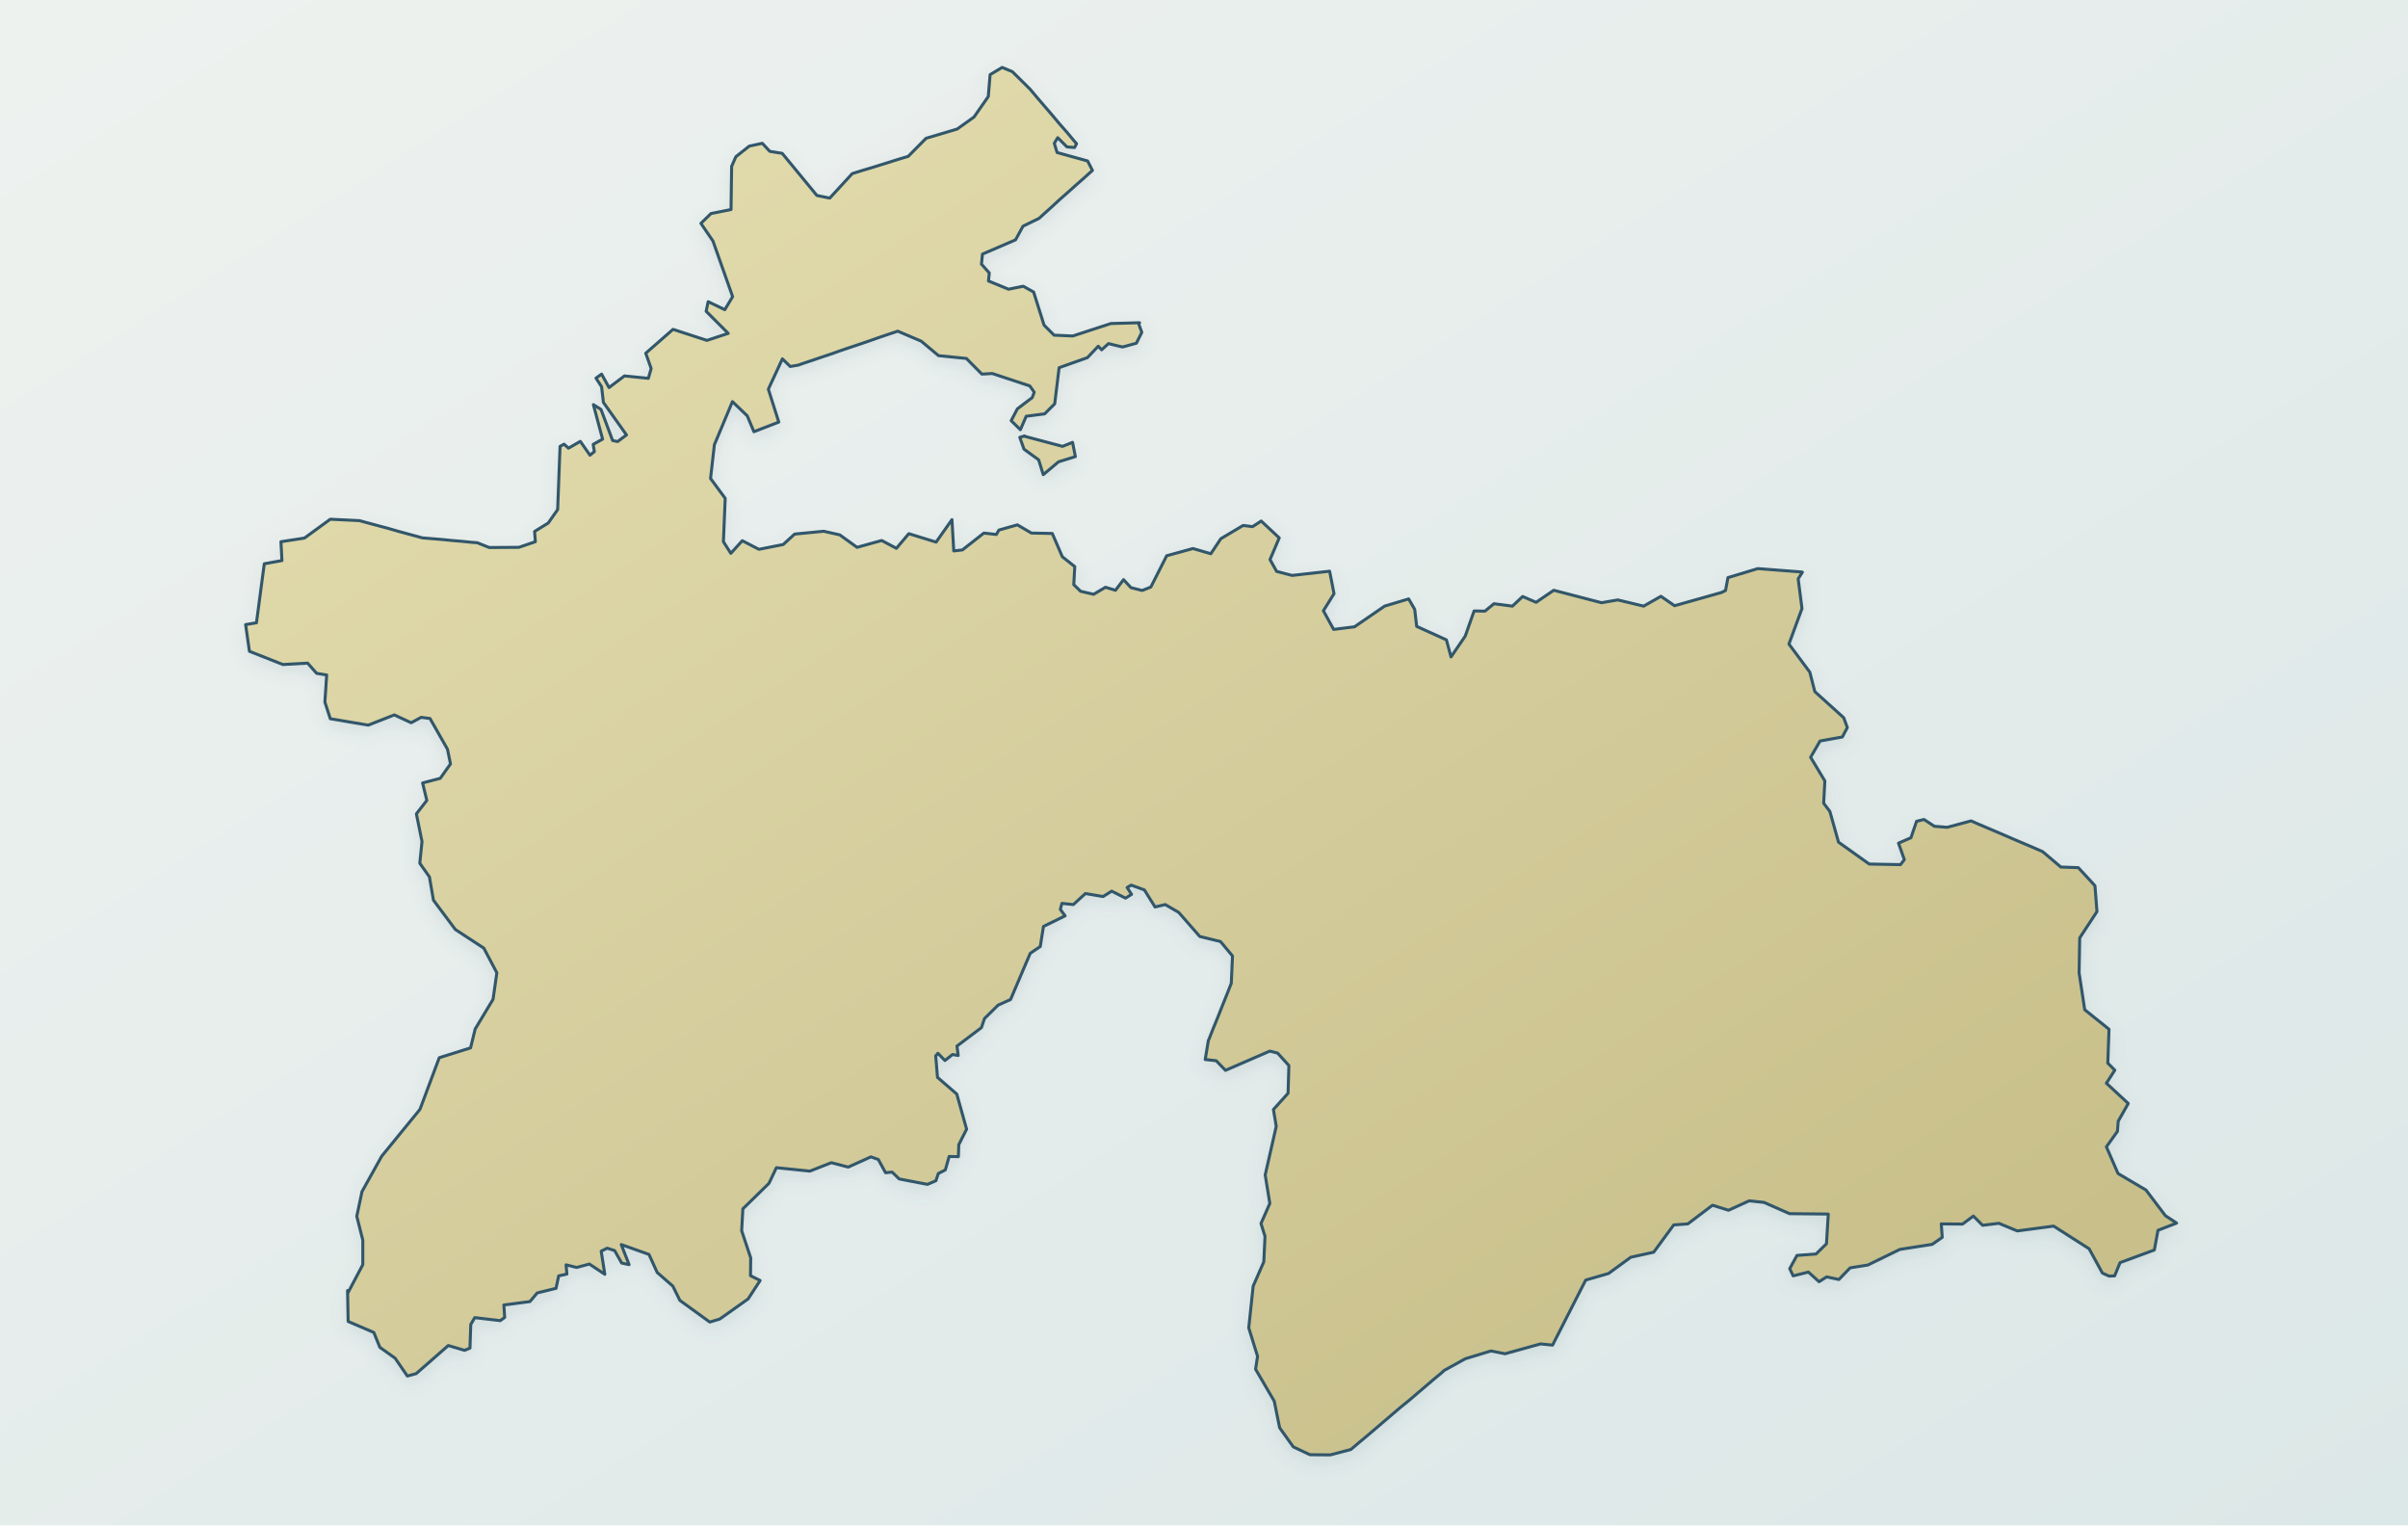
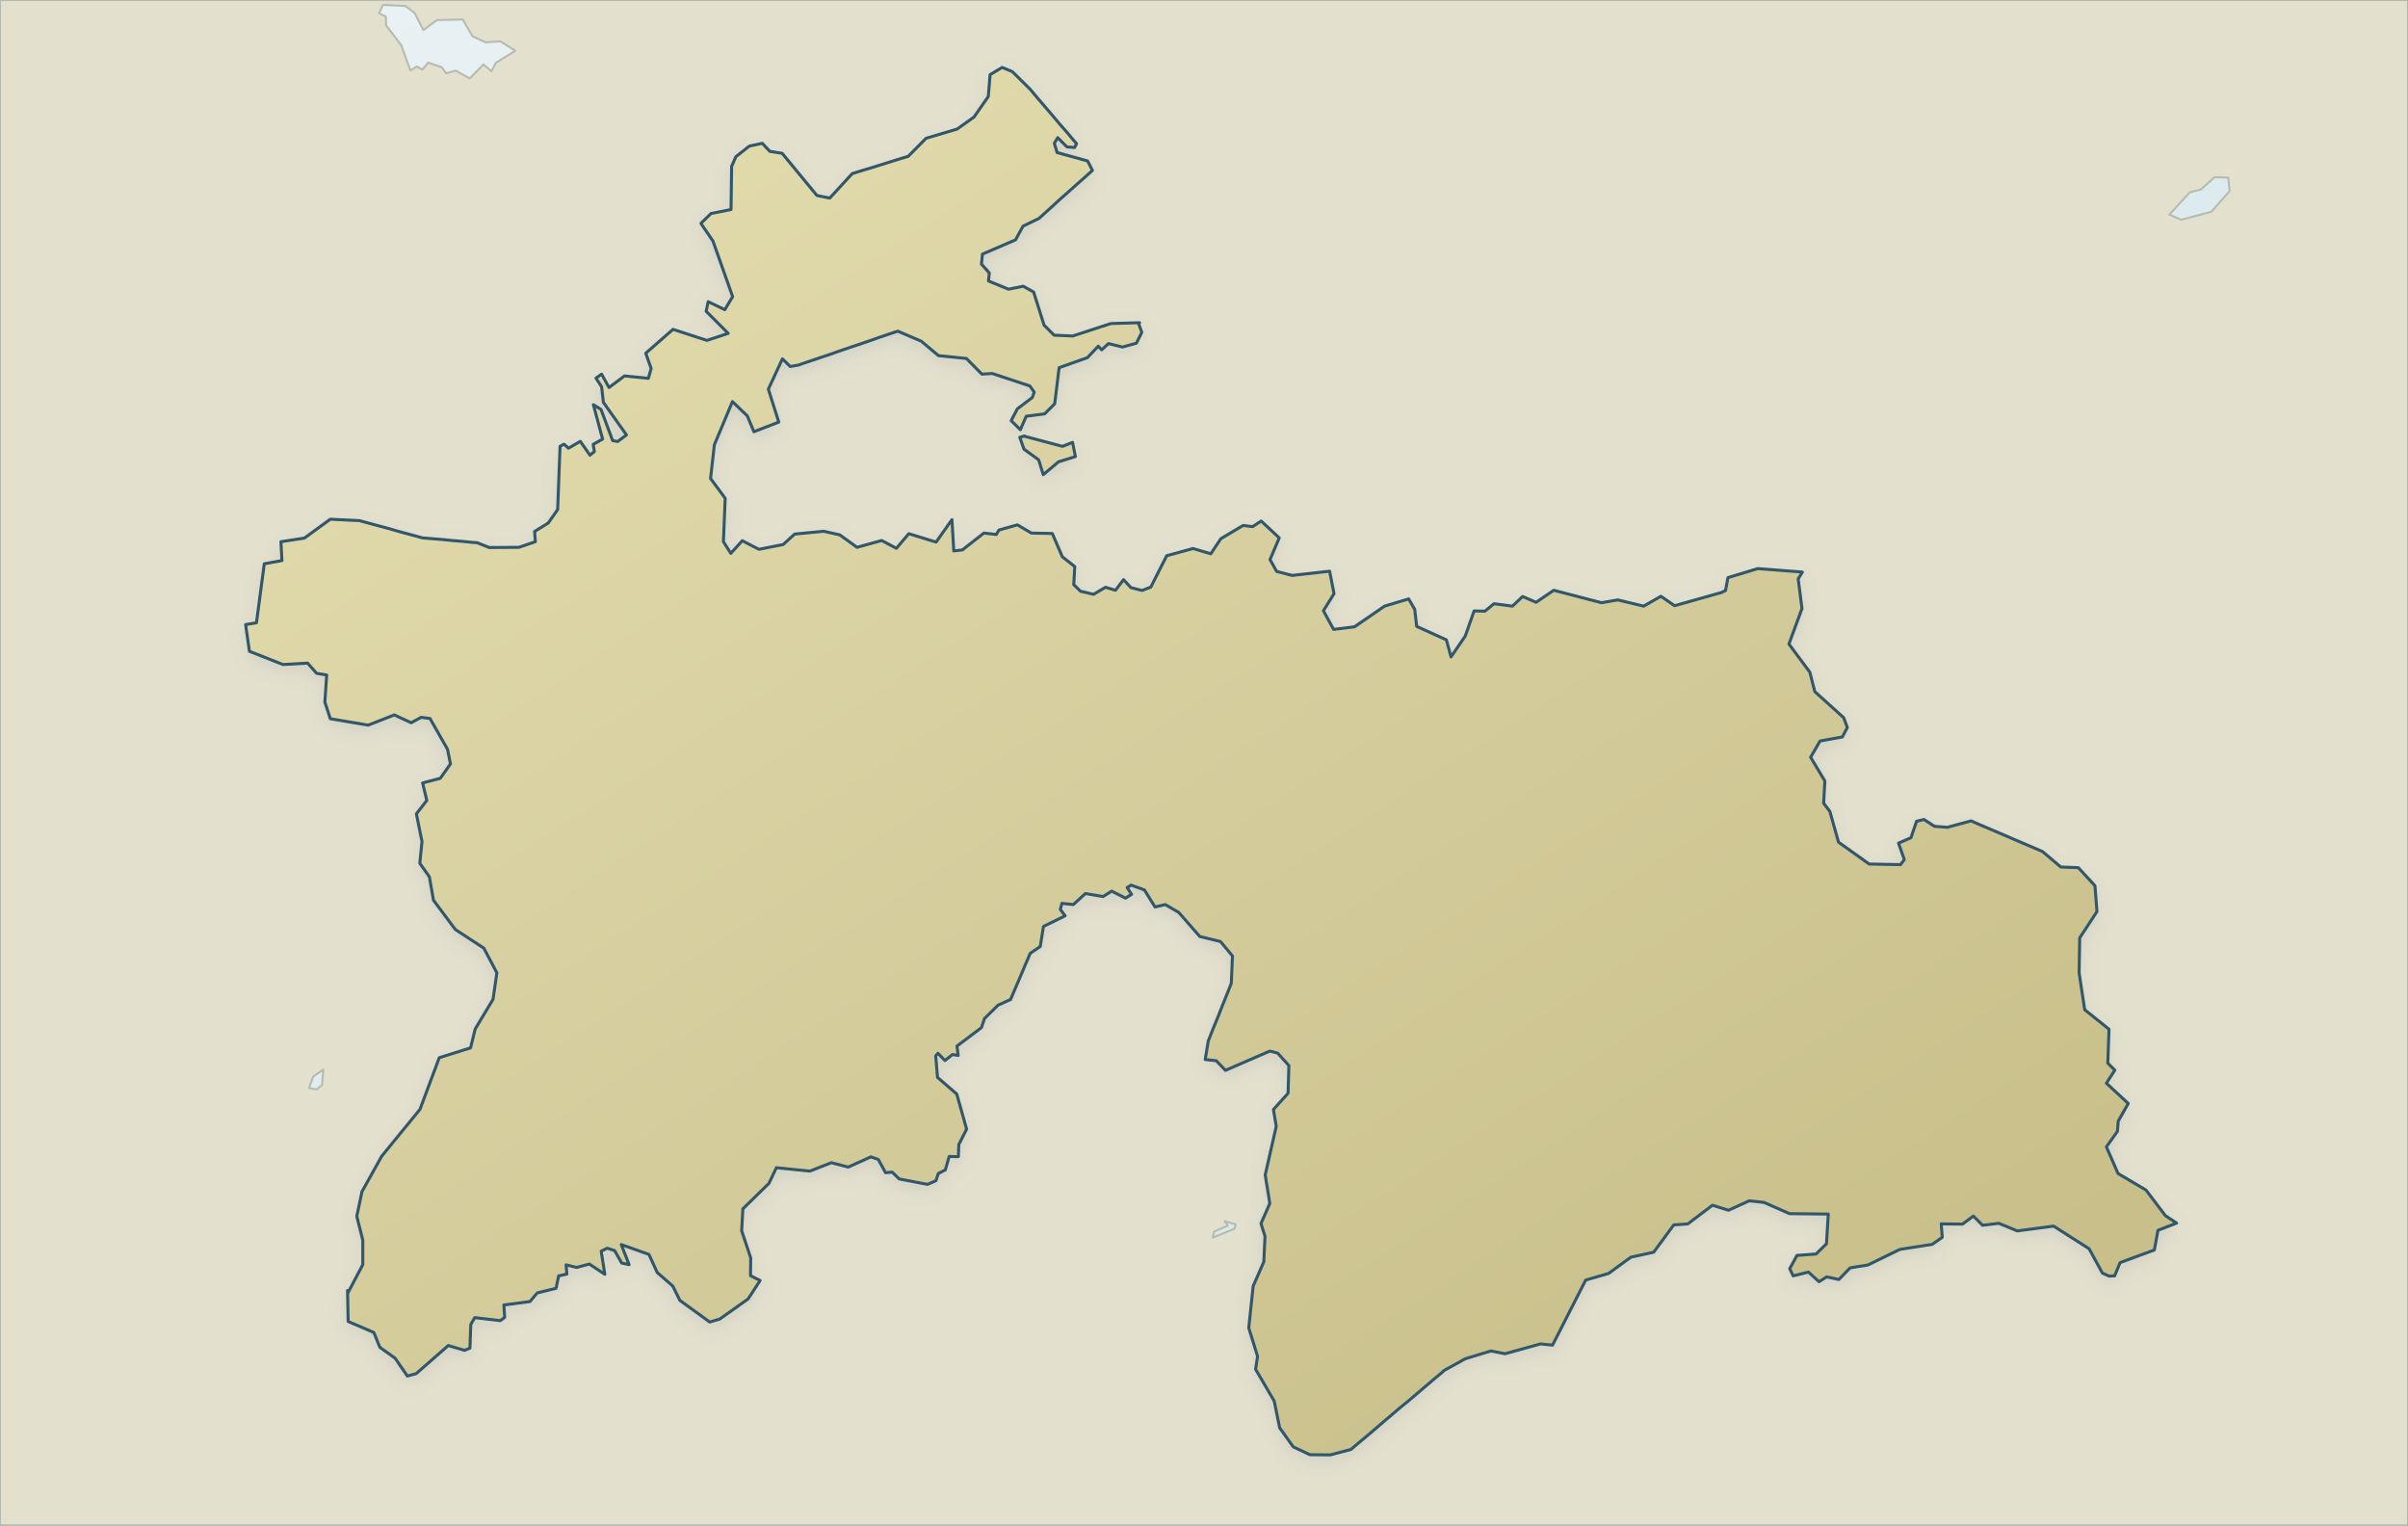
<svg xmlns="http://www.w3.org/2000/svg" viewBox="0 0 1200 760" role="img" aria-label="Map of Tajikistan" data-map-style="journey-atlas-map-v3-clean-background" data-map-projection="local-equirectangular-fit-v1">
  <defs>
    <linearGradient id="sea" x1="0" y1="0" x2="1" y2="1">
-       <stop offset="0" stop-color="#eef2ef" />
-       <stop offset=".55" stop-color="#e4eceb" />
-       <stop offset="1" stop-color="#dce7e7" />
+       <stop offset="0" stop-color="#eaf2f4" />
+       <stop offset=".55" stop-color="#dcebf0" />
+       <stop offset="1" stop-color="#d0e3eb" />
    </linearGradient>
    <linearGradient id="land" x1=".12" y1=".08" x2=".88" y2=".92">
      <stop offset="0" stop-color="#e2dbad" />
      <stop offset=".52" stop-color="#d4cc9b" />
      <stop offset="1" stop-color="#c8bf8a" />
    </linearGradient>
    <filter id="shadow" x="-10%" y="-10%" width="120%" height="120%">
      <feGaussianBlur in="SourceAlpha" stdDeviation="4" result="b" />
      <feOffset in="b" dy="3" result="o" />
      <feColorMatrix in="o" type="matrix" values="0 0 0 0 .12 0 0 0 0 .22 0 0 0 0 .28 0 0 0 .14 0" />
      <feBlend in="SourceGraphic" mode="normal" />
    </filter>
  </defs>
  <rect width="1200" height="760" fill="url(#sea)" />
+   <g id="geographic-context">
+     <path d="M 1200.0,0.0 L 1200.0,760.0 L -0.0,760.0 L -0.0,0.0 L 1200.0,0.0 Z M 615.8,610.1 L 610.3,608.4 L 611.8,610.7 L 605.1,613.6 L 604.4,616.6 L 615.2,612.2 L 615.8,610.1 Z M 160.5,540.6 L 161.1,532.9 L 156.1,536.4 L 154.0,542.1 L 157.9,542.8 L 160.5,540.6 Z M 778.3,483.7 L 769.5,472.1 L 766.8,473.2 L 771.8,483.1 L 768.7,488.1 L 773.8,485.5 L 780.6,487.7 L 789.0,485.6 L 793.5,491.6 L 791.8,485.8 L 794.5,481.9 L 785.4,480.9 L 778.3,483.7 Z M 883.6,347.8 L 872.6,337.9 L 858.5,336.1 L 853.2,341.1 L 853.5,346.4 L 849.6,353.2 L 852.5,358.8 L 848.6,363.8 L 851.6,366.1 L 855.5,363.0 L 856.6,364.1 L 853.2,377.6 L 862.0,370.8 L 862.7,357.2 L 865.1,354.1 L 868.2,354.8 L 870.6,364.1 L 879.5,362.6 L 883.6,347.8 Z M 492.3,142.7 L 492.2,134.3 L 488.4,132.5 L 489.2,138.4 L 482.6,141.1 L 487.7,135.4 L 479.6,137.2 L 472.9,134.7 L 466.7,141.2 L 459.8,142.8 L 448.1,149.7 L 426.9,154.0 L 424.4,158.8 L 433.2,164.0 L 460.9,156.8 L 467.2,158.4 L 486.6,149.8 L 492.3,142.7 Z M 1111.1,95.2 L 1110.4,88.5 L 1103.6,88.3 L 1096.8,94.4 L 1091.3,95.8 L 1081.1,106.9 L 1086.9,109.5 L 1102.0,105.5 L 1111.1,95.2 Z M 235.5,18.1 L 230.6,9.7 L 217.7,10.0 L 211.0,15.0 L 206.6,6.4 L 202.0,3.0 L 190.9,2.4 L 188.9,6.6 L 192.3,8.3 L 192.4,12.6 L 200.0,22.6 L 204.5,35.1 L 207.7,33.1 L 210.5,34.7 L 213.4,31.2 L 220.2,33.5 L 222.3,36.5 L 227.1,35.2 L 234.1,39.1 L 240.9,32.1 L 244.9,35.5 L 247.1,31.3 L 256.8,25.3 L 249.4,20.6 L 242.0,21.1 L 235.5,18.1 Z" fill="#e4e0ce" fill-rule="evenodd" stroke="#b6bbaf" stroke-width="1" stroke-linejoin="round" />
+   </g>
  <path d="M 122.4,311.2 L 127.8,310.3 L 131.7,280.9 L 140.5,279.3 L 140.0,269.9 L 151.7,268.1 L 164.6,258.7 L 179.1,259.4 L 183.9,260.7 L 188.7,262.0 L 193.6,263.3 L 198.4,264.7 L 203.2,266.0 L 208.0,267.3 L 210.5,268.0 L 215.4,268.4 L 220.3,268.8 L 225.2,269.3 L 230.1,269.7 L 235.0,270.2 L 237.8,270.4 L 243.8,272.8 L 258.6,272.7 L 266.8,269.9 L 266.4,264.8 L 273.2,260.6 L 277.9,253.9 L 279.1,222.4 L 281.1,221.3 L 283.3,223.3 L 289.2,219.9 L 294.0,226.8 L 296.2,225.0 L 295.6,221.4 L 300.3,218.8 L 295.7,201.6 L 299.5,204.0 L 305.3,219.5 L 307.8,220.0 L 312.2,216.7 L 300.7,200.5 L 299.8,192.7 L 297.0,188.4 L 299.8,186.4 L 303.5,193.1 L 311.2,187.3 L 323.1,188.5 L 324.5,183.6 L 321.8,176.0 L 335.4,164.1 L 352.3,169.6 L 362.9,166.1 L 351.9,155.1 L 352.9,150.3 L 361.2,154.3 L 365.1,147.8 L 355.3,120.1 L 349.3,111.3 L 354.3,106.4 L 364.3,104.4 L 364.6,82.9 L 366.7,78.1 L 373.4,72.8 L 379.9,71.4 L 383.6,75.4 L 389.8,76.4 L 407.1,97.4 L 413.5,98.7 L 424.7,86.5 L 429.5,85.0 L 434.2,83.6 L 439.0,82.1 L 443.8,80.6 L 448.6,79.1 L 452.6,77.9 L 461.5,68.9 L 477.0,64.3 L 485.4,58.3 L 492.5,48.1 L 493.4,37.2 L 499.4,33.6 L 504.5,35.7 L 513.4,44.5 L 517.0,48.8 L 520.7,53.1 L 524.3,57.3 L 527.9,61.6 L 531.6,65.8 L 535.2,70.1 L 536.5,71.6 L 535.5,73.5 L 531.7,73.2 L 527.1,68.6 L 525.4,71.4 L 526.8,76.0 L 542.0,80.2 L 544.4,84.9 L 544.2,85.1 L 540.2,88.7 L 536.1,92.3 L 532.1,95.9 L 528.0,99.5 L 524.0,103.2 L 520.0,106.8 L 517.8,108.8 L 509.8,112.7 L 506.1,119.5 L 489.6,126.6 L 489.1,131.7 L 489.1,131.6 L 493.0,136.0 L 492.6,140.0 L 502.6,144.1 L 509.9,142.6 L 515.1,145.5 L 520.3,162.0 L 525.3,167.0 L 534.6,167.4 L 553.6,161.2 L 567.9,160.8 L 567.3,160.9 L 569.0,165.6 L 566.3,171.0 L 559.4,172.9 L 552.4,171.2 L 549.0,174.3 L 547.3,172.5 L 541.9,178.2 L 527.8,183.2 L 525.6,201.2 L 520.6,206.2 L 511.4,207.4 L 508.5,214.1 L 503.9,209.6 L 507.0,203.7 L 514.4,198.1 L 515.4,195.4 L 513.2,192.3 L 494.5,186.1 L 489.3,186.4 L 481.6,178.6 L 467.7,177.2 L 459.1,170.0 L 447.4,165.0 L 442.6,166.6 L 437.9,168.2 L 433.1,169.9 L 428.4,171.5 L 423.6,173.1 L 418.9,174.7 L 414.1,176.4 L 409.3,178.0 L 404.6,179.6 L 399.8,181.2 L 397.9,181.9 L 393.8,182.6 L 389.9,178.8 L 382.9,193.9 L 388.1,210.3 L 375.7,215.1 L 372.4,207.2 L 365.0,200.1 L 356.0,221.6 L 354.1,238.4 L 361.4,248.3 L 360.5,269.9 L 364.2,275.7 L 369.9,269.4 L 378.2,273.7 L 390.3,271.3 L 396.0,266.1 L 410.5,264.7 L 418.5,266.5 L 427.1,272.7 L 439.4,269.3 L 446.7,273.2 L 452.9,265.9 L 466.5,270.1 L 474.4,258.9 L 475.3,274.5 L 479.6,274.0 L 490.3,265.6 L 496.5,266.3 L 497.8,264.1 L 507.0,261.5 L 514.0,265.6 L 524.4,265.8 L 529.4,277.4 L 535.6,282.3 L 535.1,291.3 L 538.5,294.6 L 545.0,296.1 L 550.9,292.6 L 555.9,294.1 L 559.9,288.8 L 563.6,292.8 L 569.2,294.2 L 573.5,292.5 L 581.4,276.9 L 594.5,273.3 L 603.4,275.9 L 608.4,268.4 L 619.5,261.8 L 624.2,262.4 L 628.5,259.6 L 637.5,268.0 L 632.9,278.8 L 636.2,284.7 L 643.9,286.7 L 662.6,284.6 L 664.8,295.8 L 659.5,304.3 L 664.6,313.6 L 675.0,312.3 L 690.0,302.0 L 702.0,298.4 L 705.0,303.6 L 706.0,312.1 L 720.8,318.8 L 723.1,327.3 L 730.2,316.9 L 734.6,304.4 L 740.0,304.5 L 744.5,300.8 L 753.7,302.0 L 758.8,297.2 L 765.5,300.1 L 774.3,294.1 L 798.1,300.3 L 806.2,298.9 L 819.1,302.0 L 827.7,297.1 L 834.5,301.8 L 857.9,295.2 L 859.9,294.2 L 861.1,287.8 L 876.0,283.3 L 898.0,285.0 L 898.2,285.1 L 896.1,288.4 L 898.0,303.2 L 891.5,320.9 L 901.9,334.9 L 904.4,344.6 L 918.8,357.6 L 920.6,362.5 L 918.1,367.2 L 907.0,369.2 L 902.3,377.3 L 909.4,389.1 L 908.8,400.2 L 911.9,404.3 L 916.2,419.6 L 931.5,430.5 L 947.1,430.8 L 949.0,428.3 L 946.1,420.1 L 952.3,417.4 L 955.1,409.2 L 958.8,408.3 L 964.0,411.7 L 970.4,412.2 L 982.3,409.0 L 985.2,410.3 L 989.9,412.3 L 994.6,414.3 L 999.3,416.3 L 1003.9,418.3 L 1008.6,420.3 L 1013.3,422.3 L 1017.9,424.3 L 1027.0,432.0 L 1035.7,432.3 L 1044.0,441.3 L 1045.0,454.2 L 1036.4,467.3 L 1036.1,484.7 L 1038.9,503.1 L 1051.0,512.8 L 1050.4,529.7 L 1053.9,533.2 L 1049.7,539.7 L 1060.6,549.8 L 1055.6,558.6 L 1055.2,563.7 L 1049.7,571.4 L 1055.5,584.7 L 1069.4,592.9 L 1079.1,605.7 L 1084.7,609.4 L 1075.4,613.0 L 1073.6,622.8 L 1056.5,629.1 L 1053.8,635.7 L 1051.0,635.8 L 1047.7,634.3 L 1041.1,622.2 L 1023.4,610.9 L 1005.3,613.3 L 996.1,609.5 L 988.0,610.5 L 983.4,605.9 L 978.0,609.9 L 967.4,609.8 L 967.9,616.5 L 962.9,620.0 L 946.8,622.5 L 930.8,630.3 L 922.0,631.7 L 916.4,637.5 L 910.3,636.2 L 906.5,638.6 L 901.2,633.8 L 893.6,635.7 L 891.9,632.1 L 895.5,625.5 L 905.0,624.8 L 910.2,619.7 L 911.1,604.9 L 891.8,604.7 L 879.1,599.1 L 871.7,598.3 L 861.4,603.0 L 853.4,600.5 L 841.1,609.8 L 834.1,610.3 L 824.1,623.9 L 812.7,626.4 L 801.6,634.5 L 790.2,637.8 L 789.9,638.4 L 787.2,643.7 L 784.5,649.0 L 781.8,654.3 L 779.1,659.6 L 776.4,664.9 L 773.7,670.2 L 767.7,669.6 L 750.0,674.5 L 743.0,673.1 L 730.2,677.0 L 719.7,682.8 L 718.4,684.0 L 714.3,687.4 L 710.2,690.9 L 706.1,694.4 L 702.0,697.9 L 697.8,701.3 L 693.7,704.8 L 689.6,708.3 L 685.5,711.8 L 681.4,715.3 L 677.3,718.7 L 673.2,722.2 L 662.9,724.9 L 652.8,724.8 L 644.5,720.9 L 637.7,711.4 L 635.0,698.1 L 625.7,682.2 L 626.7,675.8 L 622.3,661.6 L 624.5,640.8 L 629.8,628.7 L 630.4,616.0 L 628.4,609.6 L 632.8,599.6 L 630.5,585.4 L 636.0,561.2 L 634.6,552.8 L 641.9,544.7 L 642.3,530.9 L 636.7,524.7 L 632.8,523.7 L 610.7,533.3 L 606.1,528.5 L 600.6,527.9 L 602.2,518.3 L 602.4,518.0 L 604.6,512.4 L 606.9,506.8 L 609.1,501.2 L 611.4,495.5 L 613.6,489.9 L 614.2,476.3 L 608.2,469.1 L 597.9,466.6 L 587.4,454.6 L 580.7,450.7 L 575.6,451.9 L 570.3,443.4 L 563.7,441.0 L 561.7,442.2 L 563.9,445.6 L 560.9,447.5 L 554.0,444.0 L 549.7,446.7 L 540.9,445.2 L 534.9,450.7 L 529.2,450.1 L 528.4,453.1 L 530.8,456.3 L 520.0,461.6 L 518.4,471.6 L 513.4,475.0 L 503.6,498.0 L 497.4,500.8 L 490.6,507.5 L 489.1,512.0 L 476.9,521.2 L 477.5,525.9 L 474.7,525.4 L 470.9,528.4 L 467.4,524.8 L 466.3,526.1 L 467.2,536.8 L 476.8,545.1 L 481.7,562.6 L 477.8,570.3 L 477.6,576.3 L 473.0,576.2 L 471.1,582.9 L 467.6,584.7 L 466.4,588.3 L 462.2,590.1 L 448.1,587.4 L 444.6,584.0 L 441.3,584.3 L 437.7,577.7 L 434.0,576.4 L 422.7,581.5 L 414.3,579.3 L 403.6,583.5 L 386.9,581.8 L 383.2,589.6 L 370.2,602.3 L 369.6,613.2 L 374.1,626.7 L 374.0,635.6 L 378.8,638.0 L 372.8,647.2 L 358.7,657.2 L 353.7,658.7 L 338.8,647.9 L 335.3,640.8 L 327.5,634.0 L 323.4,625.0 L 309.6,620.1 L 313.5,630.1 L 309.8,629.3 L 306.3,623.1 L 302.6,621.9 L 299.6,623.4 L 301.4,634.9 L 293.7,629.8 L 287.4,631.5 L 282.1,630.2 L 282.5,634.8 L 278.4,635.7 L 277.1,641.9 L 267.7,644.2 L 264.1,648.5 L 251.1,650.2 L 251.5,656.4 L 249.3,658.0 L 236.6,656.5 L 234.6,659.9 L 234.2,671.7 L 231.5,672.8 L 223.4,670.4 L 207.4,684.4 L 203.0,685.6 L 196.9,676.7 L 189.3,671.3 L 186.3,663.9 L 173.5,658.4 L 173.2,643.0 L 173.3,644.3 L 180.8,630.1 L 180.8,617.9 L 177.8,606.0 L 180.4,593.7 L 190.2,576.1 L 191.5,574.5 L 195.1,570.1 L 198.6,565.8 L 202.2,561.4 L 205.8,557.0 L 209.3,552.7 L 218.9,527.0 L 234.5,522.1 L 236.8,512.7 L 245.7,497.9 L 247.6,484.7 L 241.1,472.4 L 226.9,463.1 L 216.0,448.5 L 214.0,436.9 L 209.2,430.1 L 210.3,419.3 L 207.5,405.5 L 212.7,398.8 L 210.6,390.1 L 219.4,387.8 L 224.5,380.6 L 223.0,373.3 L 214.3,358.0 L 209.9,357.4 L 204.9,360.1 L 196.5,356.2 L 183.5,361.3 L 164.6,358.1 L 161.9,349.8 L 162.8,336.3 L 157.8,335.5 L 153.3,330.4 L 141.0,331.1 L 124.3,324.5 L 122.4,311.2 Z M 510.7,217.4 L 529.5,222.4 L 534.5,220.4 L 535.9,227.5 L 527.5,230.1 L 519.9,236.5 L 517.6,229.1 L 510.3,223.8 L 508.2,217.9 L 510.6,217.2 L 510.7,217.4 Z" fill="url(#land)" fill-rule="evenodd" stroke="#31576a" stroke-width="1.5" stroke-linejoin="round" stroke-linecap="round" filter="url(#shadow)" />
</svg>
